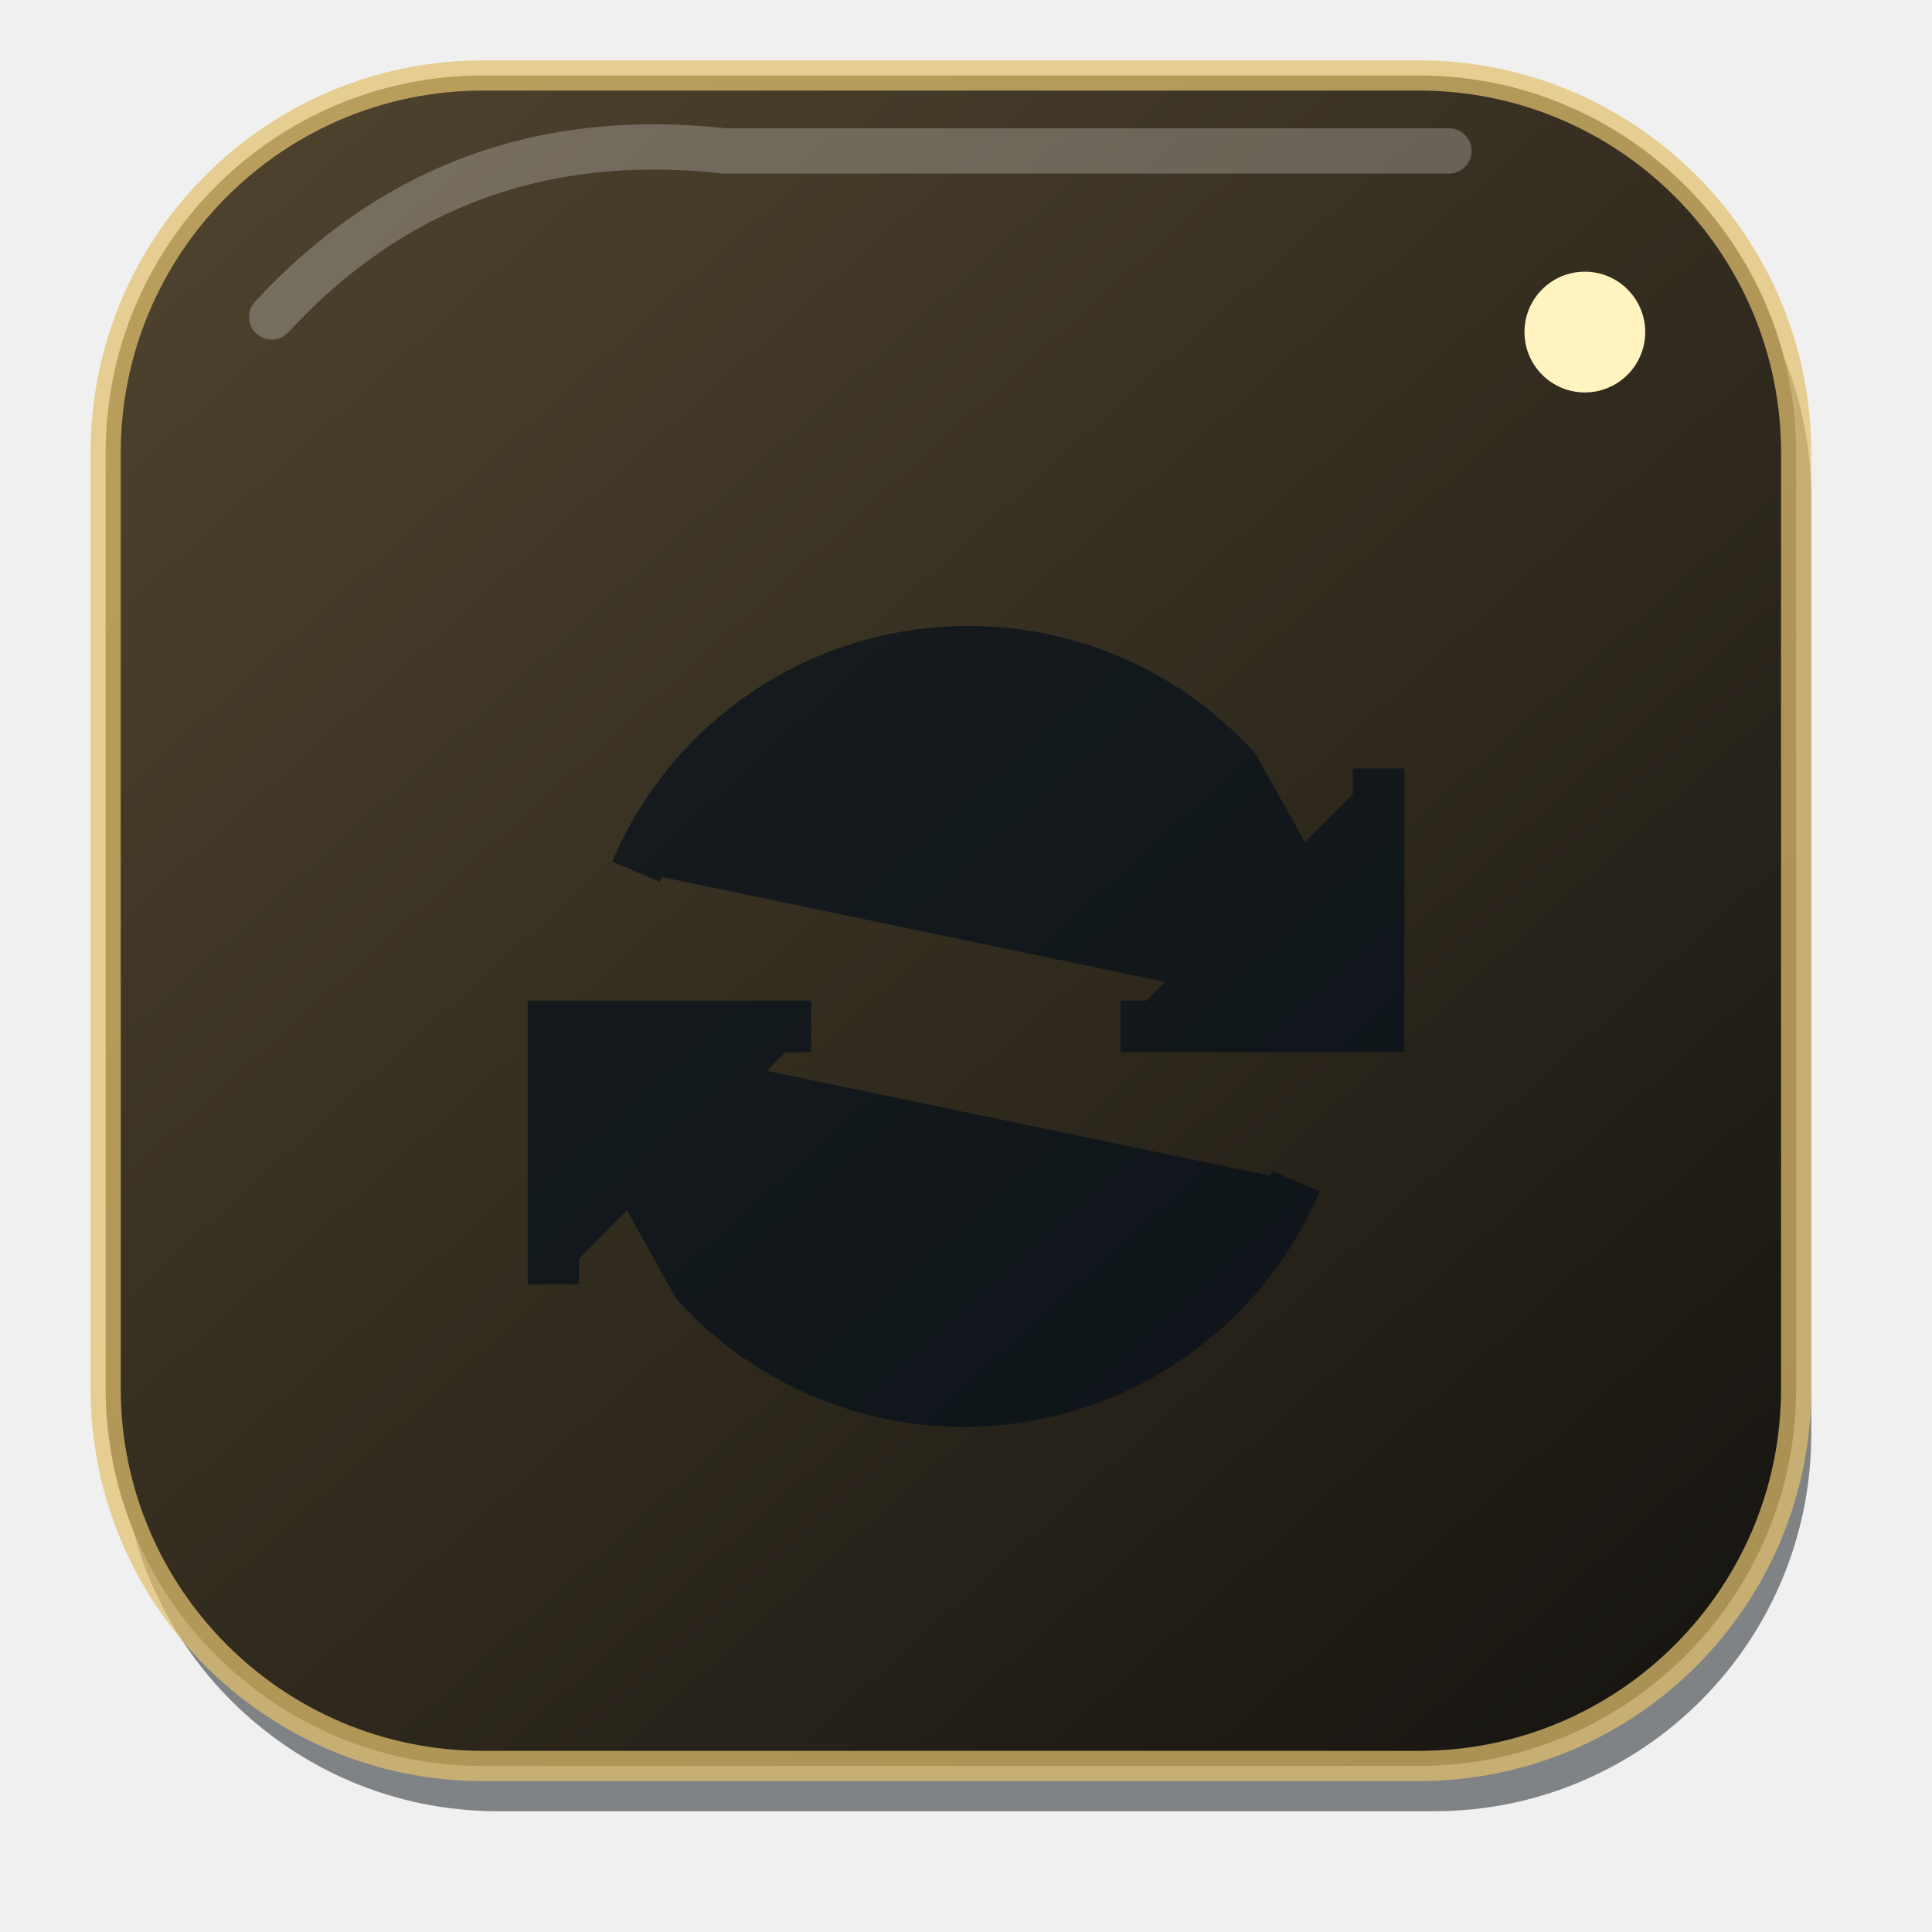
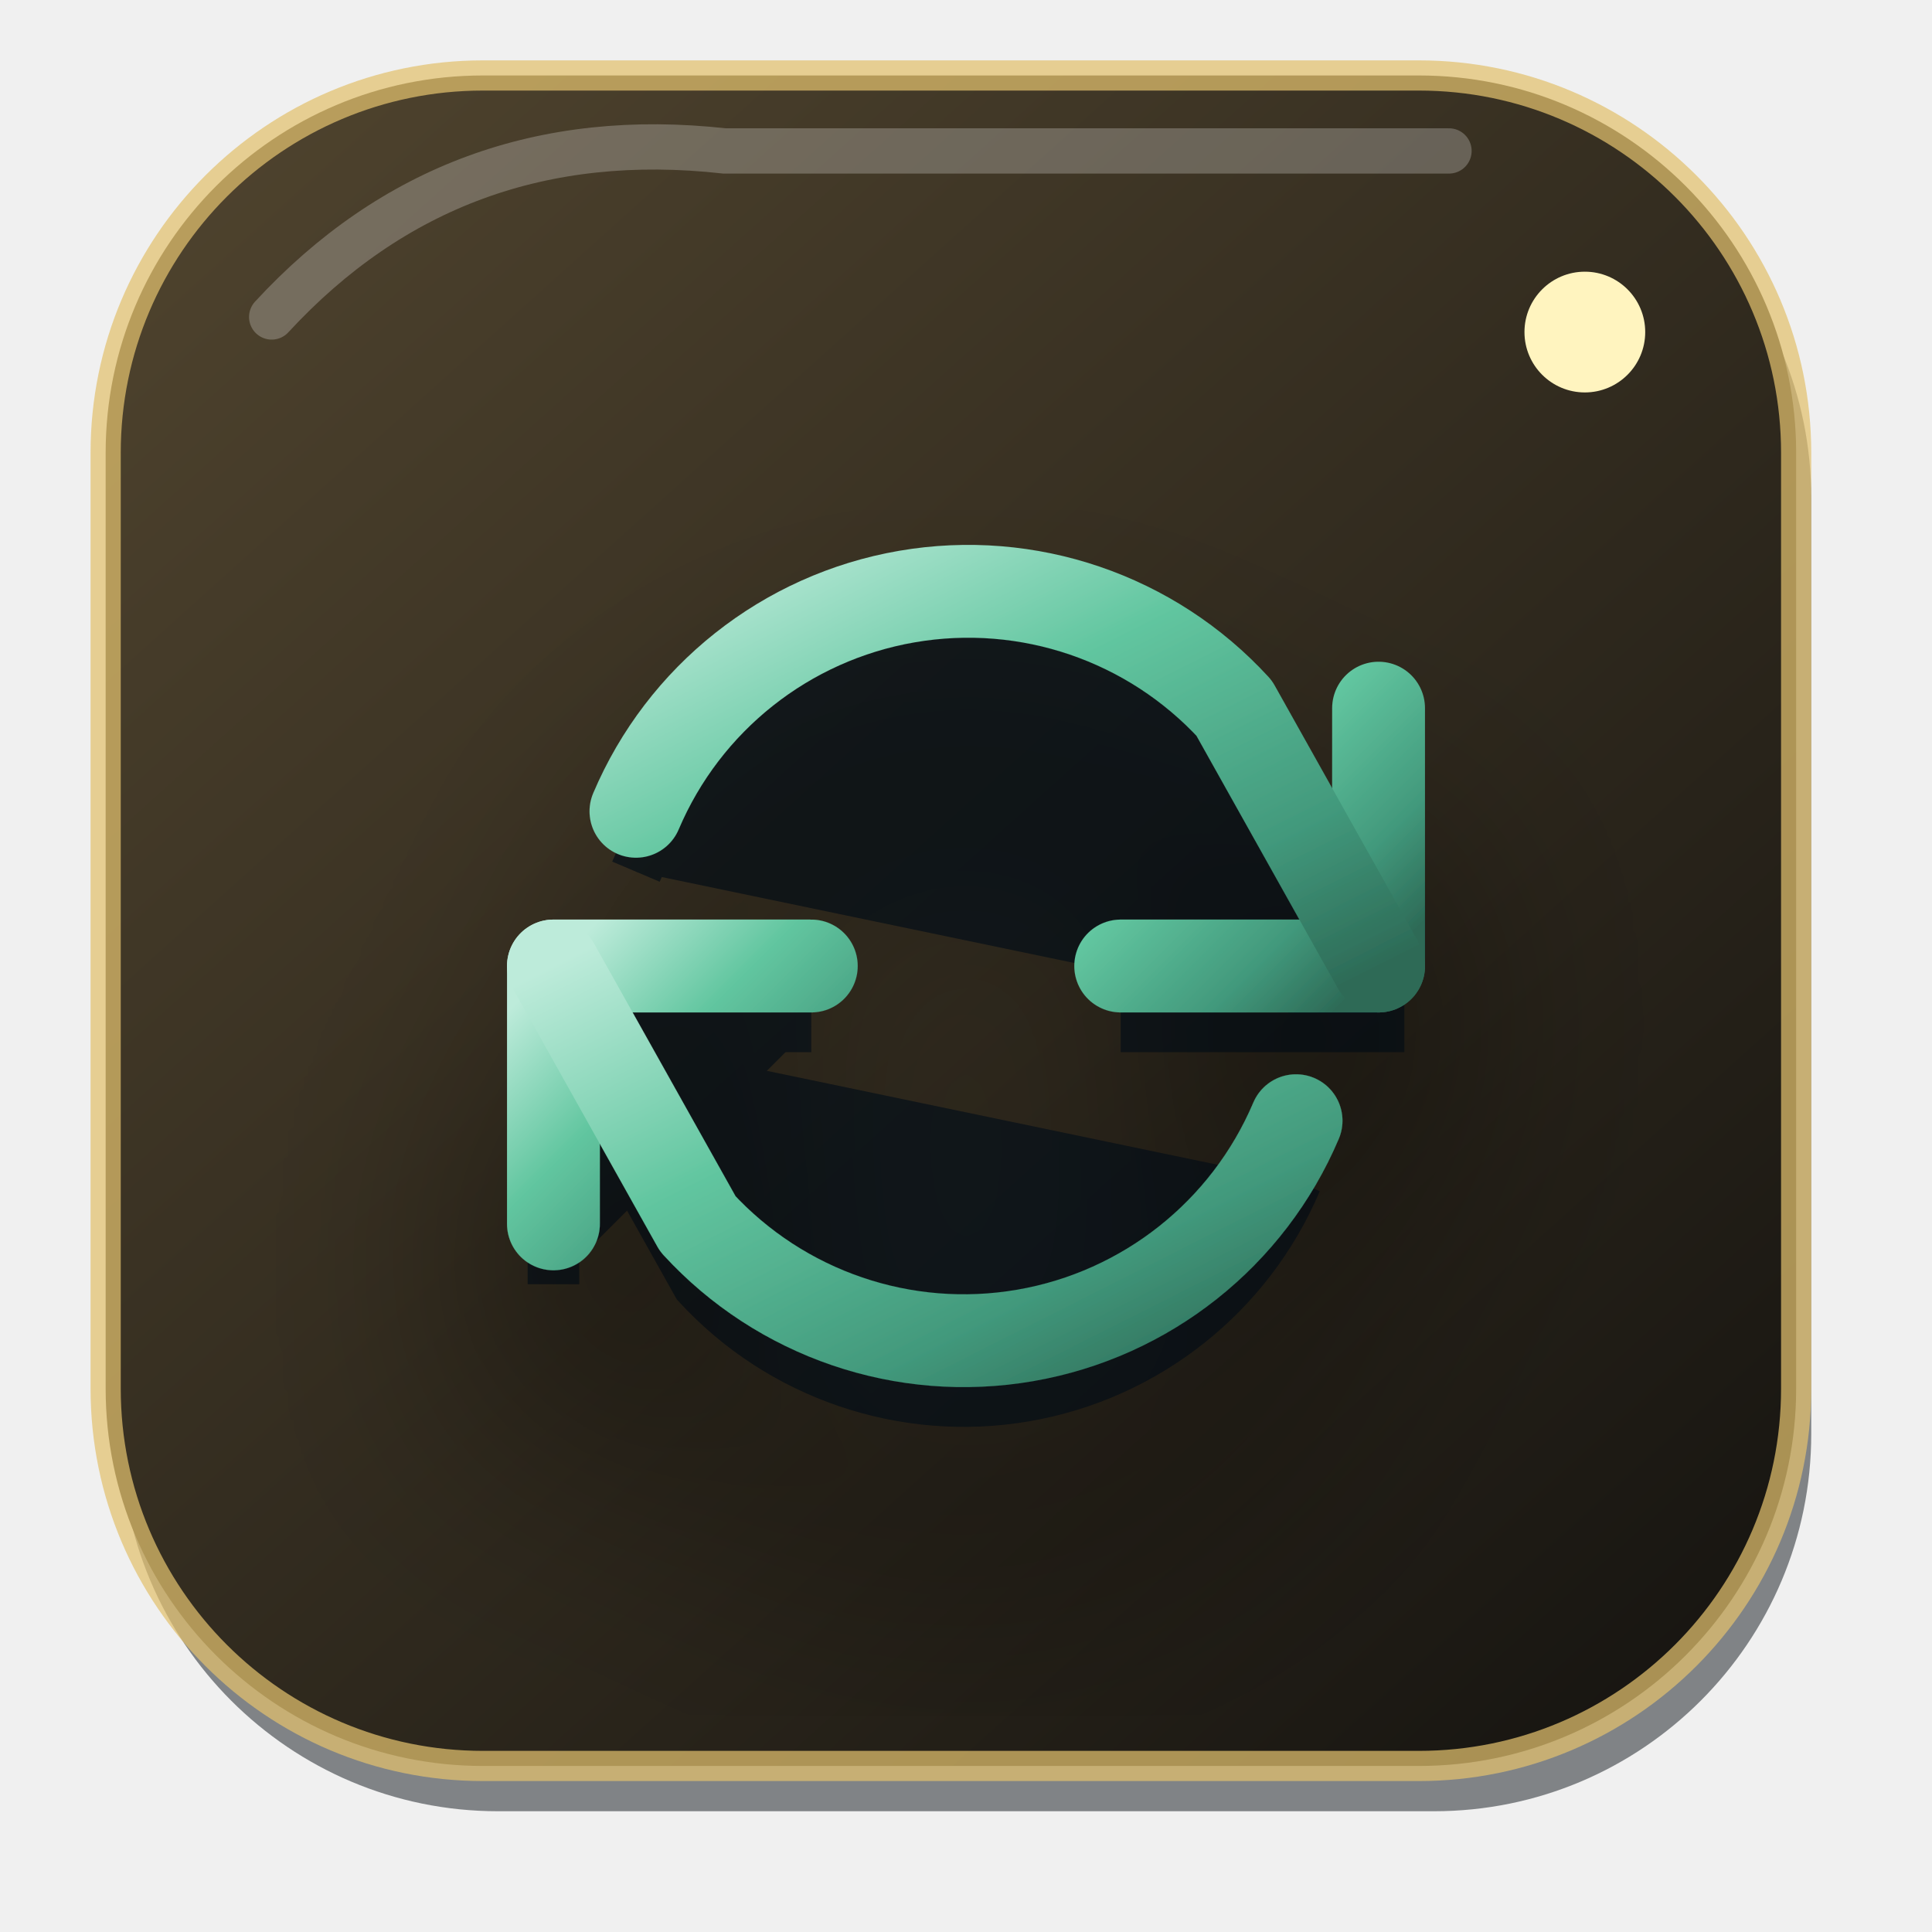
<svg xmlns="http://www.w3.org/2000/svg" width="128" height="128" viewBox="0 0 128 128" role="img" aria-label="09_sync_emerald 3D">
  <defs>
    <linearGradient id="gprimary" x1="0" y1="0" x2="1" y2="1">
      <stop offset="0" stop-color="#86c3b9" />
      <stop offset=".38" stop-color="#168B79" />
      <stop offset=".76" stop-color="#11685b" />
      <stop offset="1" stop-color="#0b483f" />
    </linearGradient>
    <linearGradient id="g168B79" x1="0" y1="0" x2="1" y2="1">
      <stop offset="0" stop-color="#86c3b9" />
      <stop offset=".38" stop-color="#168B79" />
      <stop offset=".76" stop-color="#11685b" />
      <stop offset="1" stop-color="#0b483f" />
    </linearGradient>
    <linearGradient id="gE2C16E" x1="0" y1="0" x2="1" y2="1">
      <stop offset="0" stop-color="#f0dfb4" />
      <stop offset=".38" stop-color="#E2C16E" />
      <stop offset=".76" stop-color="#aa9153" />
      <stop offset="1" stop-color="#766439" />
    </linearGradient>
    <linearGradient id="tile" x1="0" y1="0" x2=".9" y2="1">
      <stop offset="0" stop-color="#51452F" />
      <stop offset="1" stop-color="#171511" />
    </linearGradient>
    <filter id="shadow" x="-35%" y="-35%" width="175%" height="185%">
      <feGaussianBlur in="SourceAlpha" stdDeviation="2.4" />
      <feOffset dy="3.5" />
      <feComponentTransfer>
        <feFuncA type="linear" slope=".55" />
      </feComponentTransfer>
      <feMerge>
        <feMergeNode />
        <feMergeNode in="SourceGraphic" />
      </feMerge>
    </filter>
+     <linearGradient id="g62C6A0" x1="0" y1="0" x2="1" y2="1">
+       <stop offset="0" stop-color="#BDEBDA" />
+       <stop offset=".38" stop-color="#62C6A0" />
+       <stop offset=".76" stop-color="#42997C" />
+       <stop offset="1" stop-color="#2D6B57" />
+     </linearGradient>
  </defs>
  <rect x="8" y="8" width="112" height="112" rx="25" fill="#070D13" opacity=".48" />
  <rect x="7" y="5" width="112" height="112" rx="25" fill="url(#tile)" stroke="#E2C16E" stroke-opacity=".72" stroke-width="2" />
  <path d="M18 21Q30 8 48 10h48" fill="none" stroke="#FFF" stroke-opacity=".24" stroke-width="3" stroke-linecap="round" />
  <g transform="translate(23.00 27.00) scale(3.4167)" opacity=".72" fill="#06101A" stroke="#06101A">
    <path d="M20 7v5h-5" />
    <path d="M4 17v-5h5" />
    <path d="M5.6 9a7 7 0 0 1 11.6-2L20 12" />
    <path d="M18.4 15a7 7 0 0 1-11.6 2L4 12" />
  </g>
  <g transform="translate(23.00 23.00) scale(3.4167)" fill="none" stroke="url(#g62C6A0)" stroke-width="1.8" stroke-linecap="round" stroke-linejoin="round" filter="url(#shadow)">
    <path d="M20 7v5h-5" />
    <path d="M4 17v-5h5" />
    <path d="M5.6 9a7 7 0 0 1 11.6-2L20 12" />
    <path d="M18.4 15a7 7 0 0 1-11.6 2L4 12" />
  </g>
  <circle cx="105" cy="22" r="4" fill="#FFF4BF" />
</svg>
